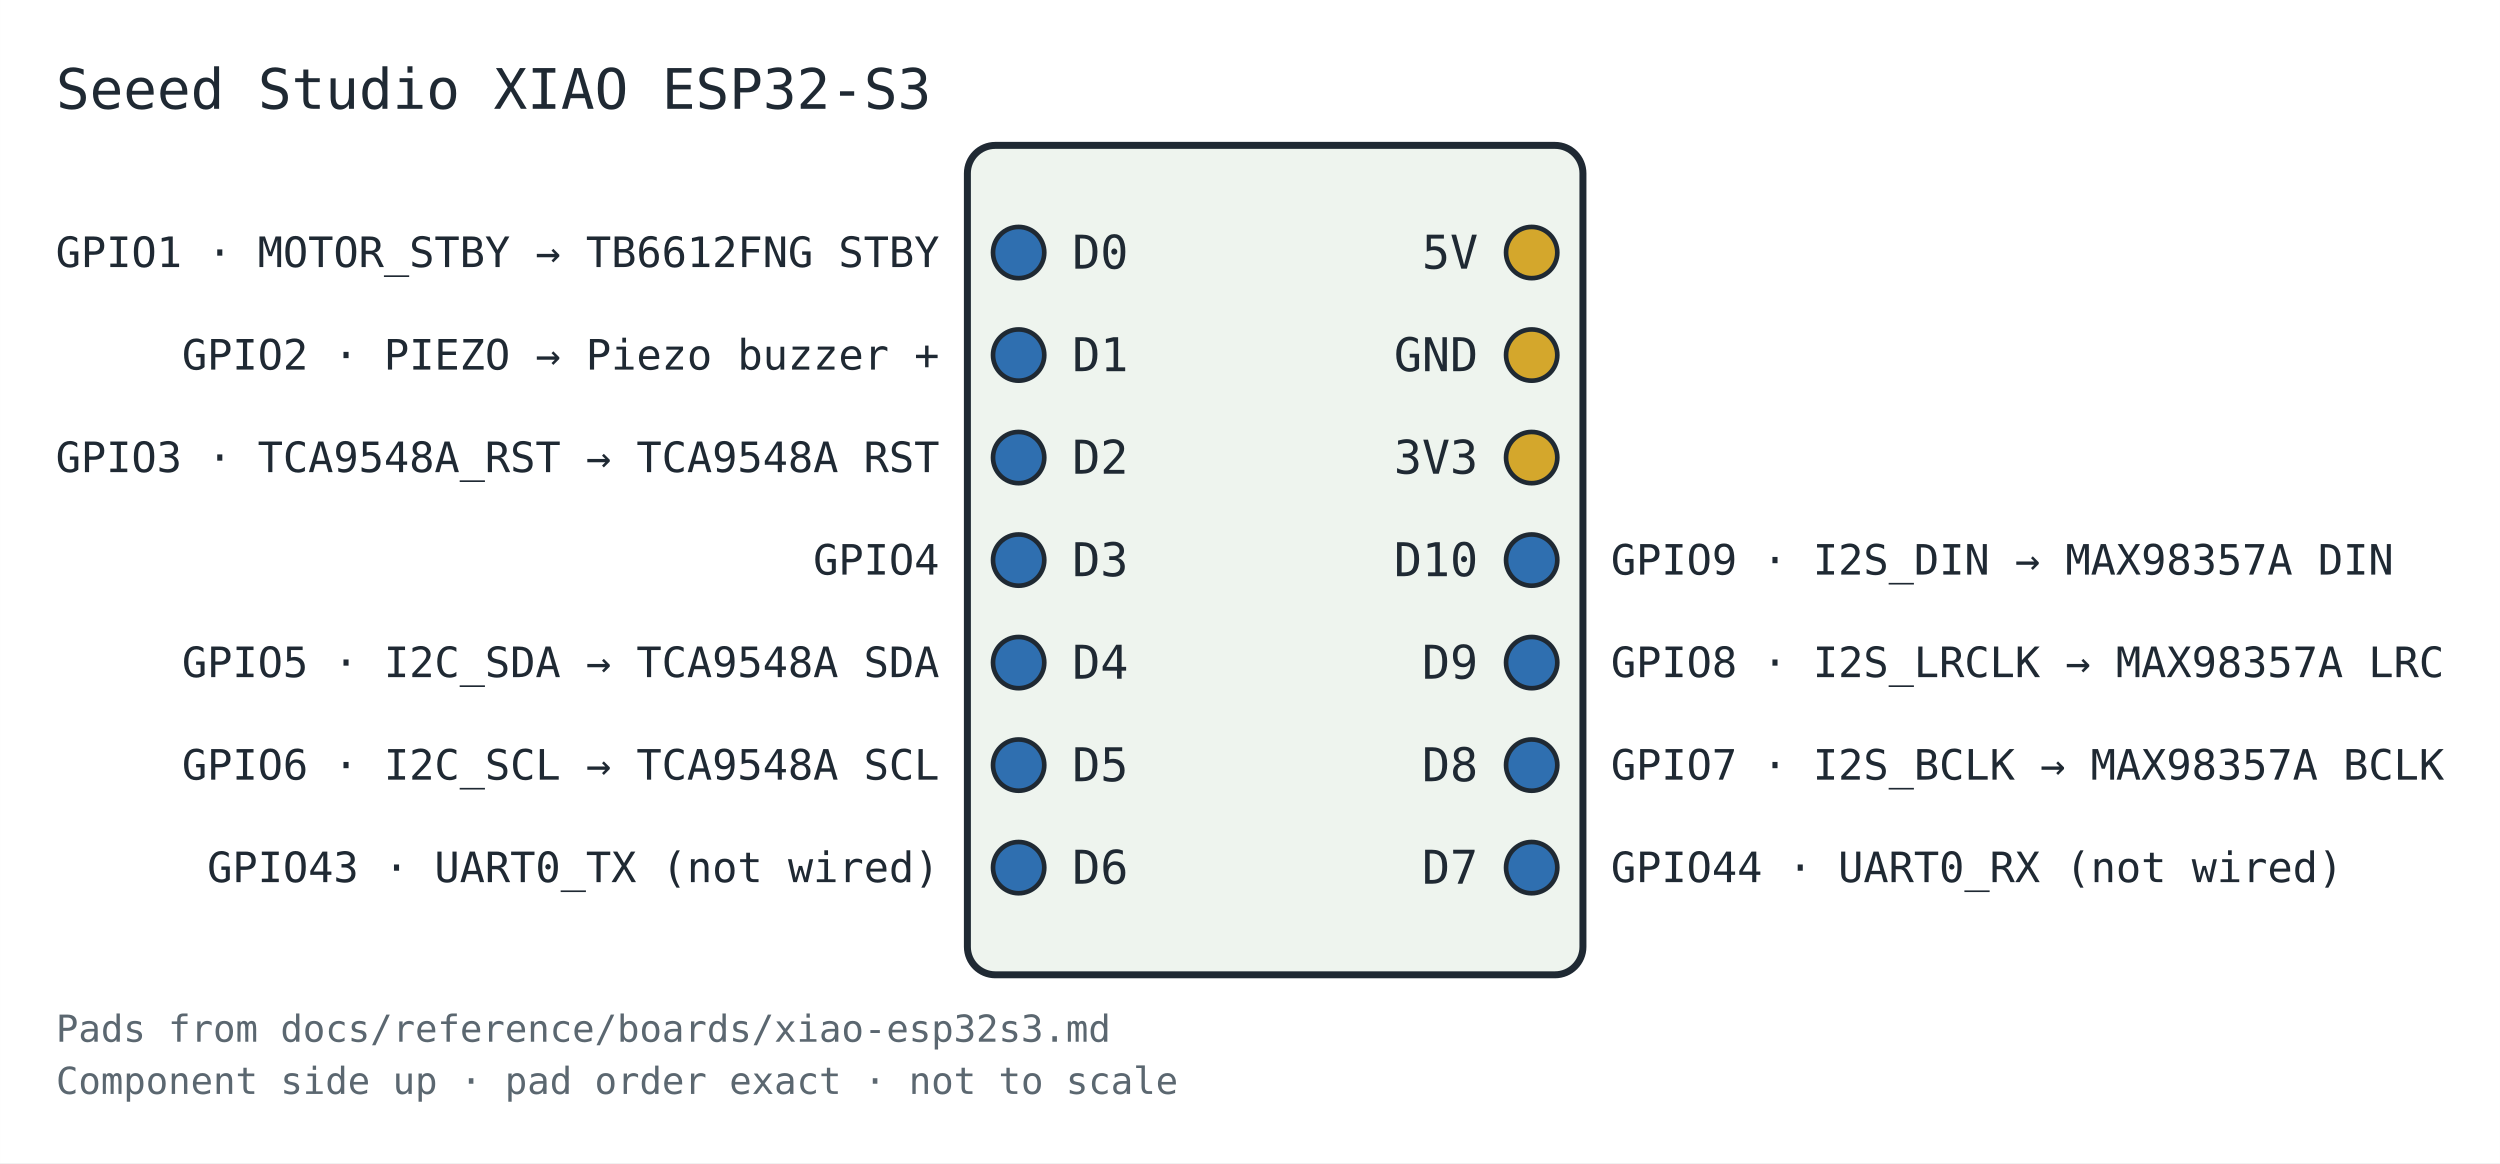
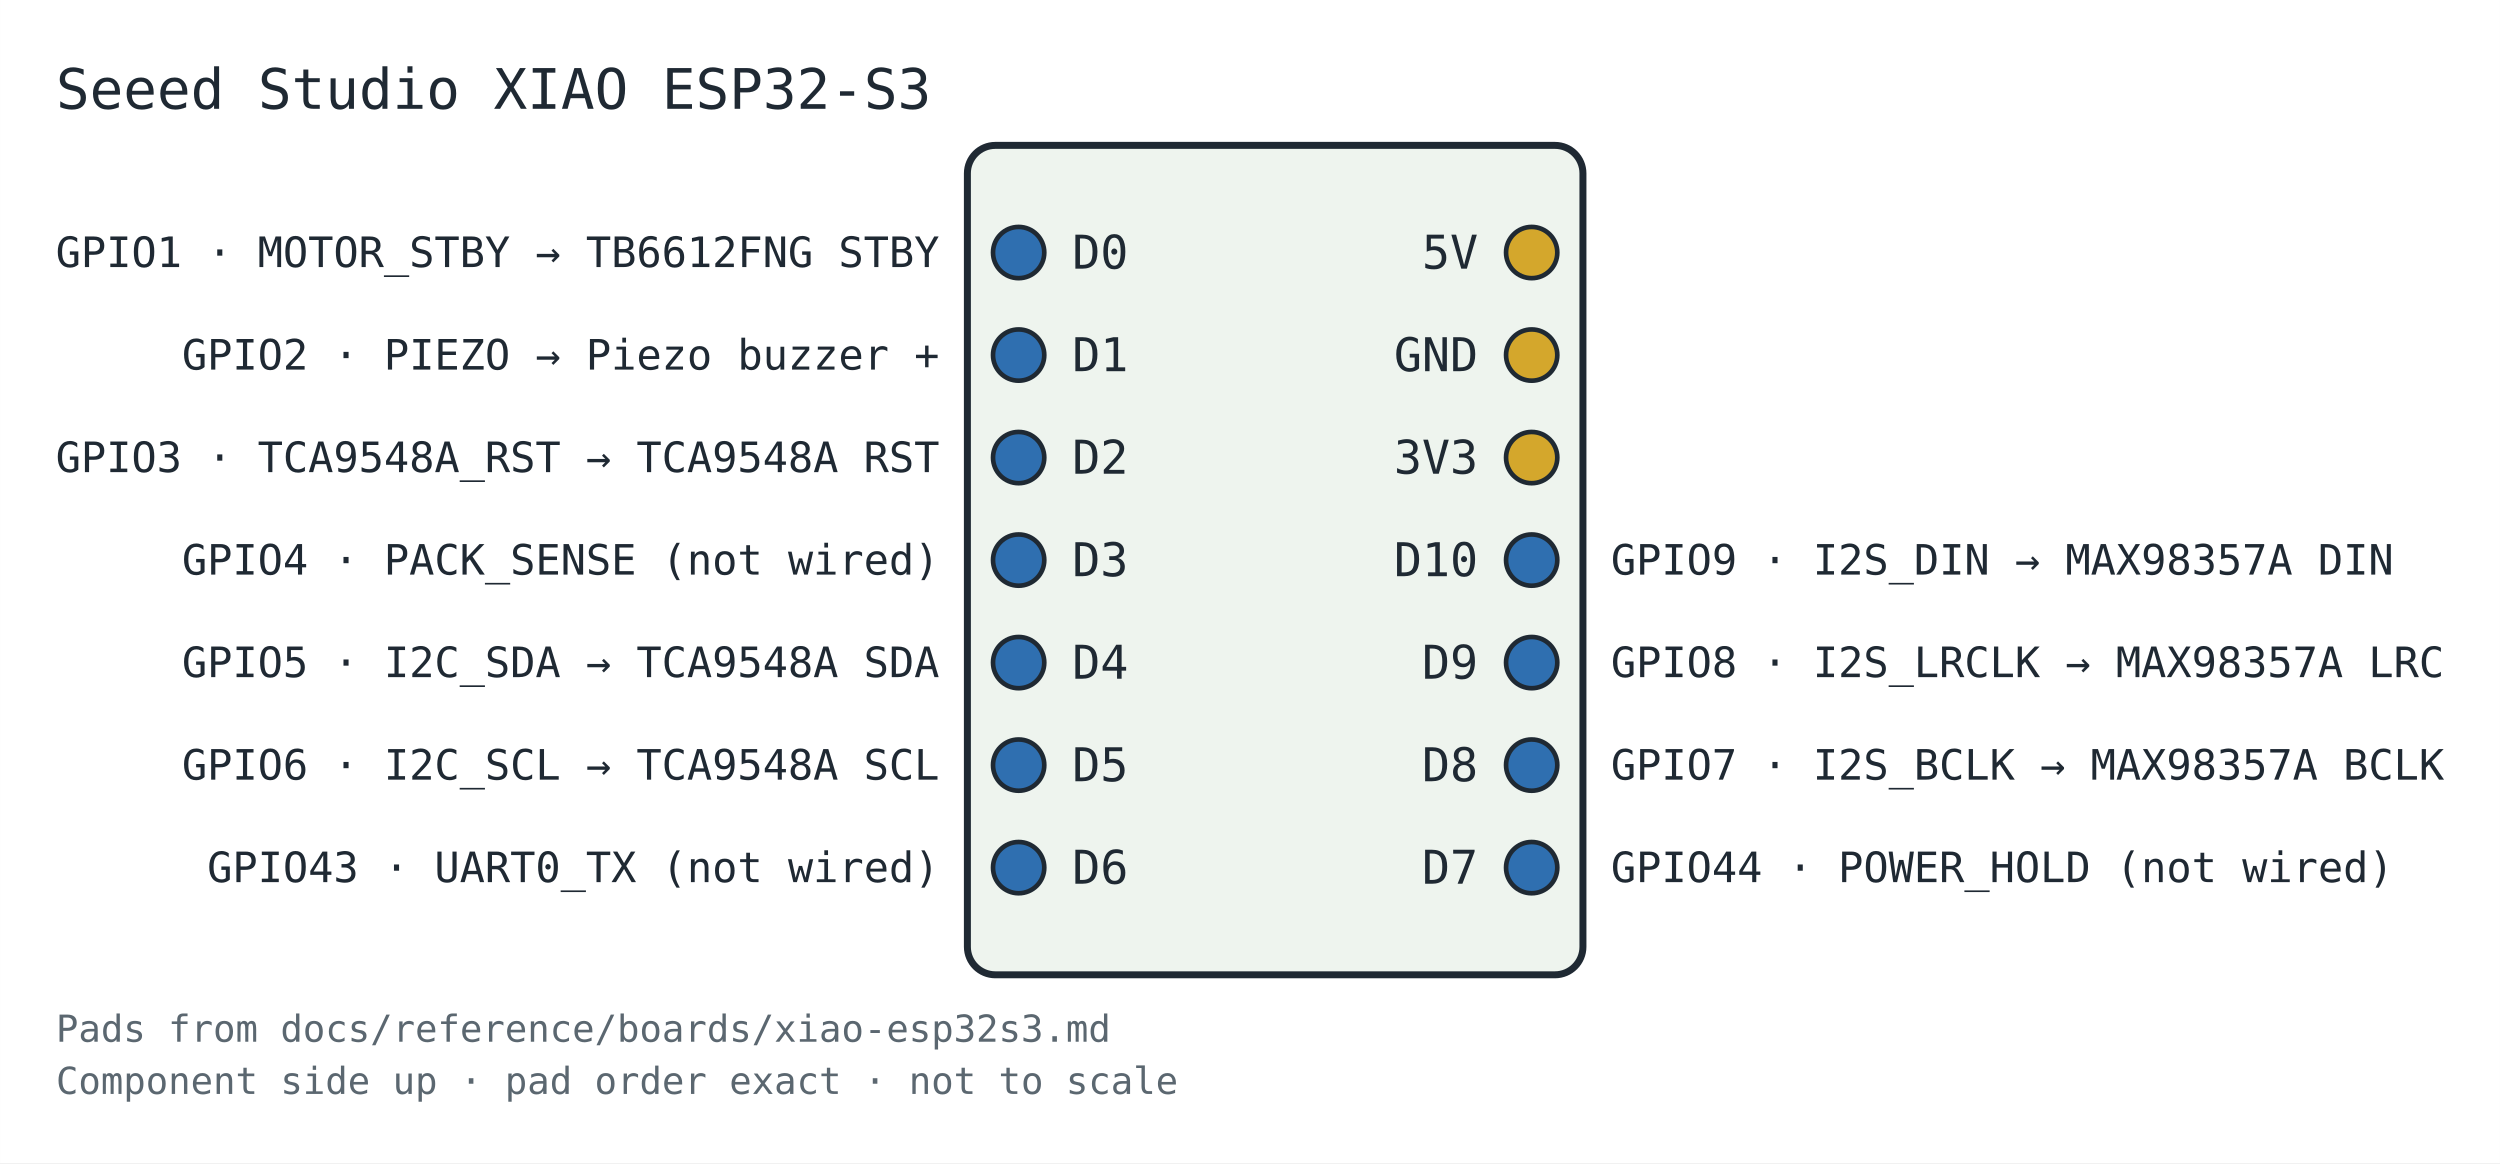
<svg xmlns="http://www.w3.org/2000/svg" width="134.13mm" height="62.40mm" viewBox="0 0 536.5 249.6" font-family="DejaVu Sans Mono">
  <rect x="0" y="0" width="536.5" height="249.6" fill="#ffffff" />
  <text x="12.0" y="19.2" font-size="12" text-anchor="start" dominant-baseline="central" fill="#1f2933">Seeed Studio XIAO ESP32-S3</text>
  <rect x="207.6" y="31.2" width="132.1" height="178.0" rx="6" fill="#eef4ee" stroke="#1f2933" stroke-width="1.5" />
  <circle cx="218.6" cy="54.2" r="5.5" fill="#2f6fb0" stroke="#1f2933" stroke-width="1" data-anchor="D0" data-side="L" data-pos="1" />
  <text x="230.1" y="54.2" font-size="10" text-anchor="start" dominant-baseline="central" fill="#1f2933">D0</text>
  <text x="201.6" y="54.2" font-size="9" text-anchor="end" dominant-baseline="central" fill="#1f2933">GPIO1 · MOTOR_STBY → TB6612FNG STBY</text>
  <circle cx="218.6" cy="76.2" r="5.5" fill="#2f6fb0" stroke="#1f2933" stroke-width="1" data-anchor="D1" data-side="L" data-pos="2" />
  <text x="230.1" y="76.2" font-size="10" text-anchor="start" dominant-baseline="central" fill="#1f2933">D1</text>
  <text x="201.6" y="76.2" font-size="9" text-anchor="end" dominant-baseline="central" fill="#1f2933">GPIO2 · PIEZO → Piezo buzzer +</text>
  <circle cx="218.6" cy="98.2" r="5.5" fill="#2f6fb0" stroke="#1f2933" stroke-width="1" data-anchor="D2" data-side="L" data-pos="3" />
  <text x="230.1" y="98.2" font-size="10" text-anchor="start" dominant-baseline="central" fill="#1f2933">D2</text>
  <text x="201.6" y="98.2" font-size="9" text-anchor="end" dominant-baseline="central" fill="#1f2933">GPIO3 · TCA9548A_RST → TCA9548A RST</text>
  <circle cx="218.6" cy="120.2" r="5.5" fill="#2f6fb0" stroke="#1f2933" stroke-width="1" data-anchor="D3" data-side="L" data-pos="4" />
  <text x="230.1" y="120.2" font-size="10" text-anchor="start" dominant-baseline="central" fill="#1f2933">D3</text>
-   <text x="201.6" y="120.2" font-size="9" text-anchor="end" dominant-baseline="central" fill="#1f2933">GPIO4</text>
+   <text x="201.6" y="120.2" font-size="9" text-anchor="end" dominant-baseline="central" fill="#1f2933">GPIO4 · PACK_SENSE (not wired)</text>
  <circle cx="218.6" cy="142.2" r="5.5" fill="#2f6fb0" stroke="#1f2933" stroke-width="1" data-anchor="D4" data-side="L" data-pos="5" />
  <text x="230.1" y="142.2" font-size="10" text-anchor="start" dominant-baseline="central" fill="#1f2933">D4</text>
  <text x="201.6" y="142.2" font-size="9" text-anchor="end" dominant-baseline="central" fill="#1f2933">GPIO5 · I2C_SDA → TCA9548A SDA</text>
  <circle cx="218.6" cy="164.2" r="5.5" fill="#2f6fb0" stroke="#1f2933" stroke-width="1" data-anchor="D5" data-side="L" data-pos="6" />
  <text x="230.1" y="164.2" font-size="10" text-anchor="start" dominant-baseline="central" fill="#1f2933">D5</text>
  <text x="201.6" y="164.2" font-size="9" text-anchor="end" dominant-baseline="central" fill="#1f2933">GPIO6 · I2C_SCL → TCA9548A SCL</text>
  <circle cx="218.6" cy="186.2" r="5.5" fill="#2f6fb0" stroke="#1f2933" stroke-width="1" data-anchor="D6" data-side="L" data-pos="7" />
  <text x="230.1" y="186.2" font-size="10" text-anchor="start" dominant-baseline="central" fill="#1f2933">D6</text>
  <text x="201.6" y="186.2" font-size="9" text-anchor="end" dominant-baseline="central" fill="#1f2933">GPIO43 · UART0_TX (not wired)</text>
  <circle cx="328.7" cy="54.2" r="5.5" fill="#d4a72c" stroke="#1f2933" stroke-width="1" data-anchor="5V" data-side="R" data-pos="1" />
  <text x="317.2" y="54.2" font-size="10" text-anchor="end" dominant-baseline="central" fill="#1f2933">5V</text>
  <circle cx="328.7" cy="76.2" r="5.5" fill="#d4a72c" stroke="#1f2933" stroke-width="1" data-anchor="GND" data-side="R" data-pos="2" />
  <text x="317.2" y="76.2" font-size="10" text-anchor="end" dominant-baseline="central" fill="#1f2933">GND</text>
  <circle cx="328.7" cy="98.2" r="5.5" fill="#d4a72c" stroke="#1f2933" stroke-width="1" data-anchor="3V3" data-side="R" data-pos="3" />
  <text x="317.2" y="98.2" font-size="10" text-anchor="end" dominant-baseline="central" fill="#1f2933">3V3</text>
  <circle cx="328.7" cy="120.2" r="5.5" fill="#2f6fb0" stroke="#1f2933" stroke-width="1" data-anchor="D10" data-side="R" data-pos="4" />
  <text x="317.2" y="120.2" font-size="10" text-anchor="end" dominant-baseline="central" fill="#1f2933">D10</text>
  <text x="345.7" y="120.2" font-size="9" text-anchor="start" dominant-baseline="central" fill="#1f2933">GPIO9 · I2S_DIN → MAX98357A DIN</text>
  <circle cx="328.7" cy="142.2" r="5.5" fill="#2f6fb0" stroke="#1f2933" stroke-width="1" data-anchor="D9" data-side="R" data-pos="5" />
  <text x="317.2" y="142.2" font-size="10" text-anchor="end" dominant-baseline="central" fill="#1f2933">D9</text>
  <text x="345.7" y="142.2" font-size="9" text-anchor="start" dominant-baseline="central" fill="#1f2933">GPIO8 · I2S_LRCLK → MAX98357A LRC</text>
  <circle cx="328.7" cy="164.2" r="5.5" fill="#2f6fb0" stroke="#1f2933" stroke-width="1" data-anchor="D8" data-side="R" data-pos="6" />
  <text x="317.2" y="164.2" font-size="10" text-anchor="end" dominant-baseline="central" fill="#1f2933">D8</text>
  <text x="345.7" y="164.2" font-size="9" text-anchor="start" dominant-baseline="central" fill="#1f2933">GPIO7 · I2S_BCLK → MAX98357A BCLK</text>
  <circle cx="328.7" cy="186.2" r="5.5" fill="#2f6fb0" stroke="#1f2933" stroke-width="1" data-anchor="D7" data-side="R" data-pos="7" />
  <text x="317.2" y="186.2" font-size="10" text-anchor="end" dominant-baseline="central" fill="#1f2933">D7</text>
-   <text x="345.7" y="186.2" font-size="9" text-anchor="start" dominant-baseline="central" fill="#1f2933">GPIO44 · UART0_RX (not wired)</text>
+   <text x="345.7" y="186.2" font-size="9" text-anchor="start" dominant-baseline="central" fill="#1f2933">GPIO44 · POWER_HOLD (not wired)</text>
  <text x="12.0" y="220.8" font-size="8" text-anchor="start" dominant-baseline="central" fill="#5b6770">Pads from docs/reference/boards/xiao-esp32s3.md</text>
  <text x="12.0" y="232.0" font-size="8" text-anchor="start" dominant-baseline="central" fill="#5b6770">Component side up · pad order exact · not to scale</text>
</svg>
